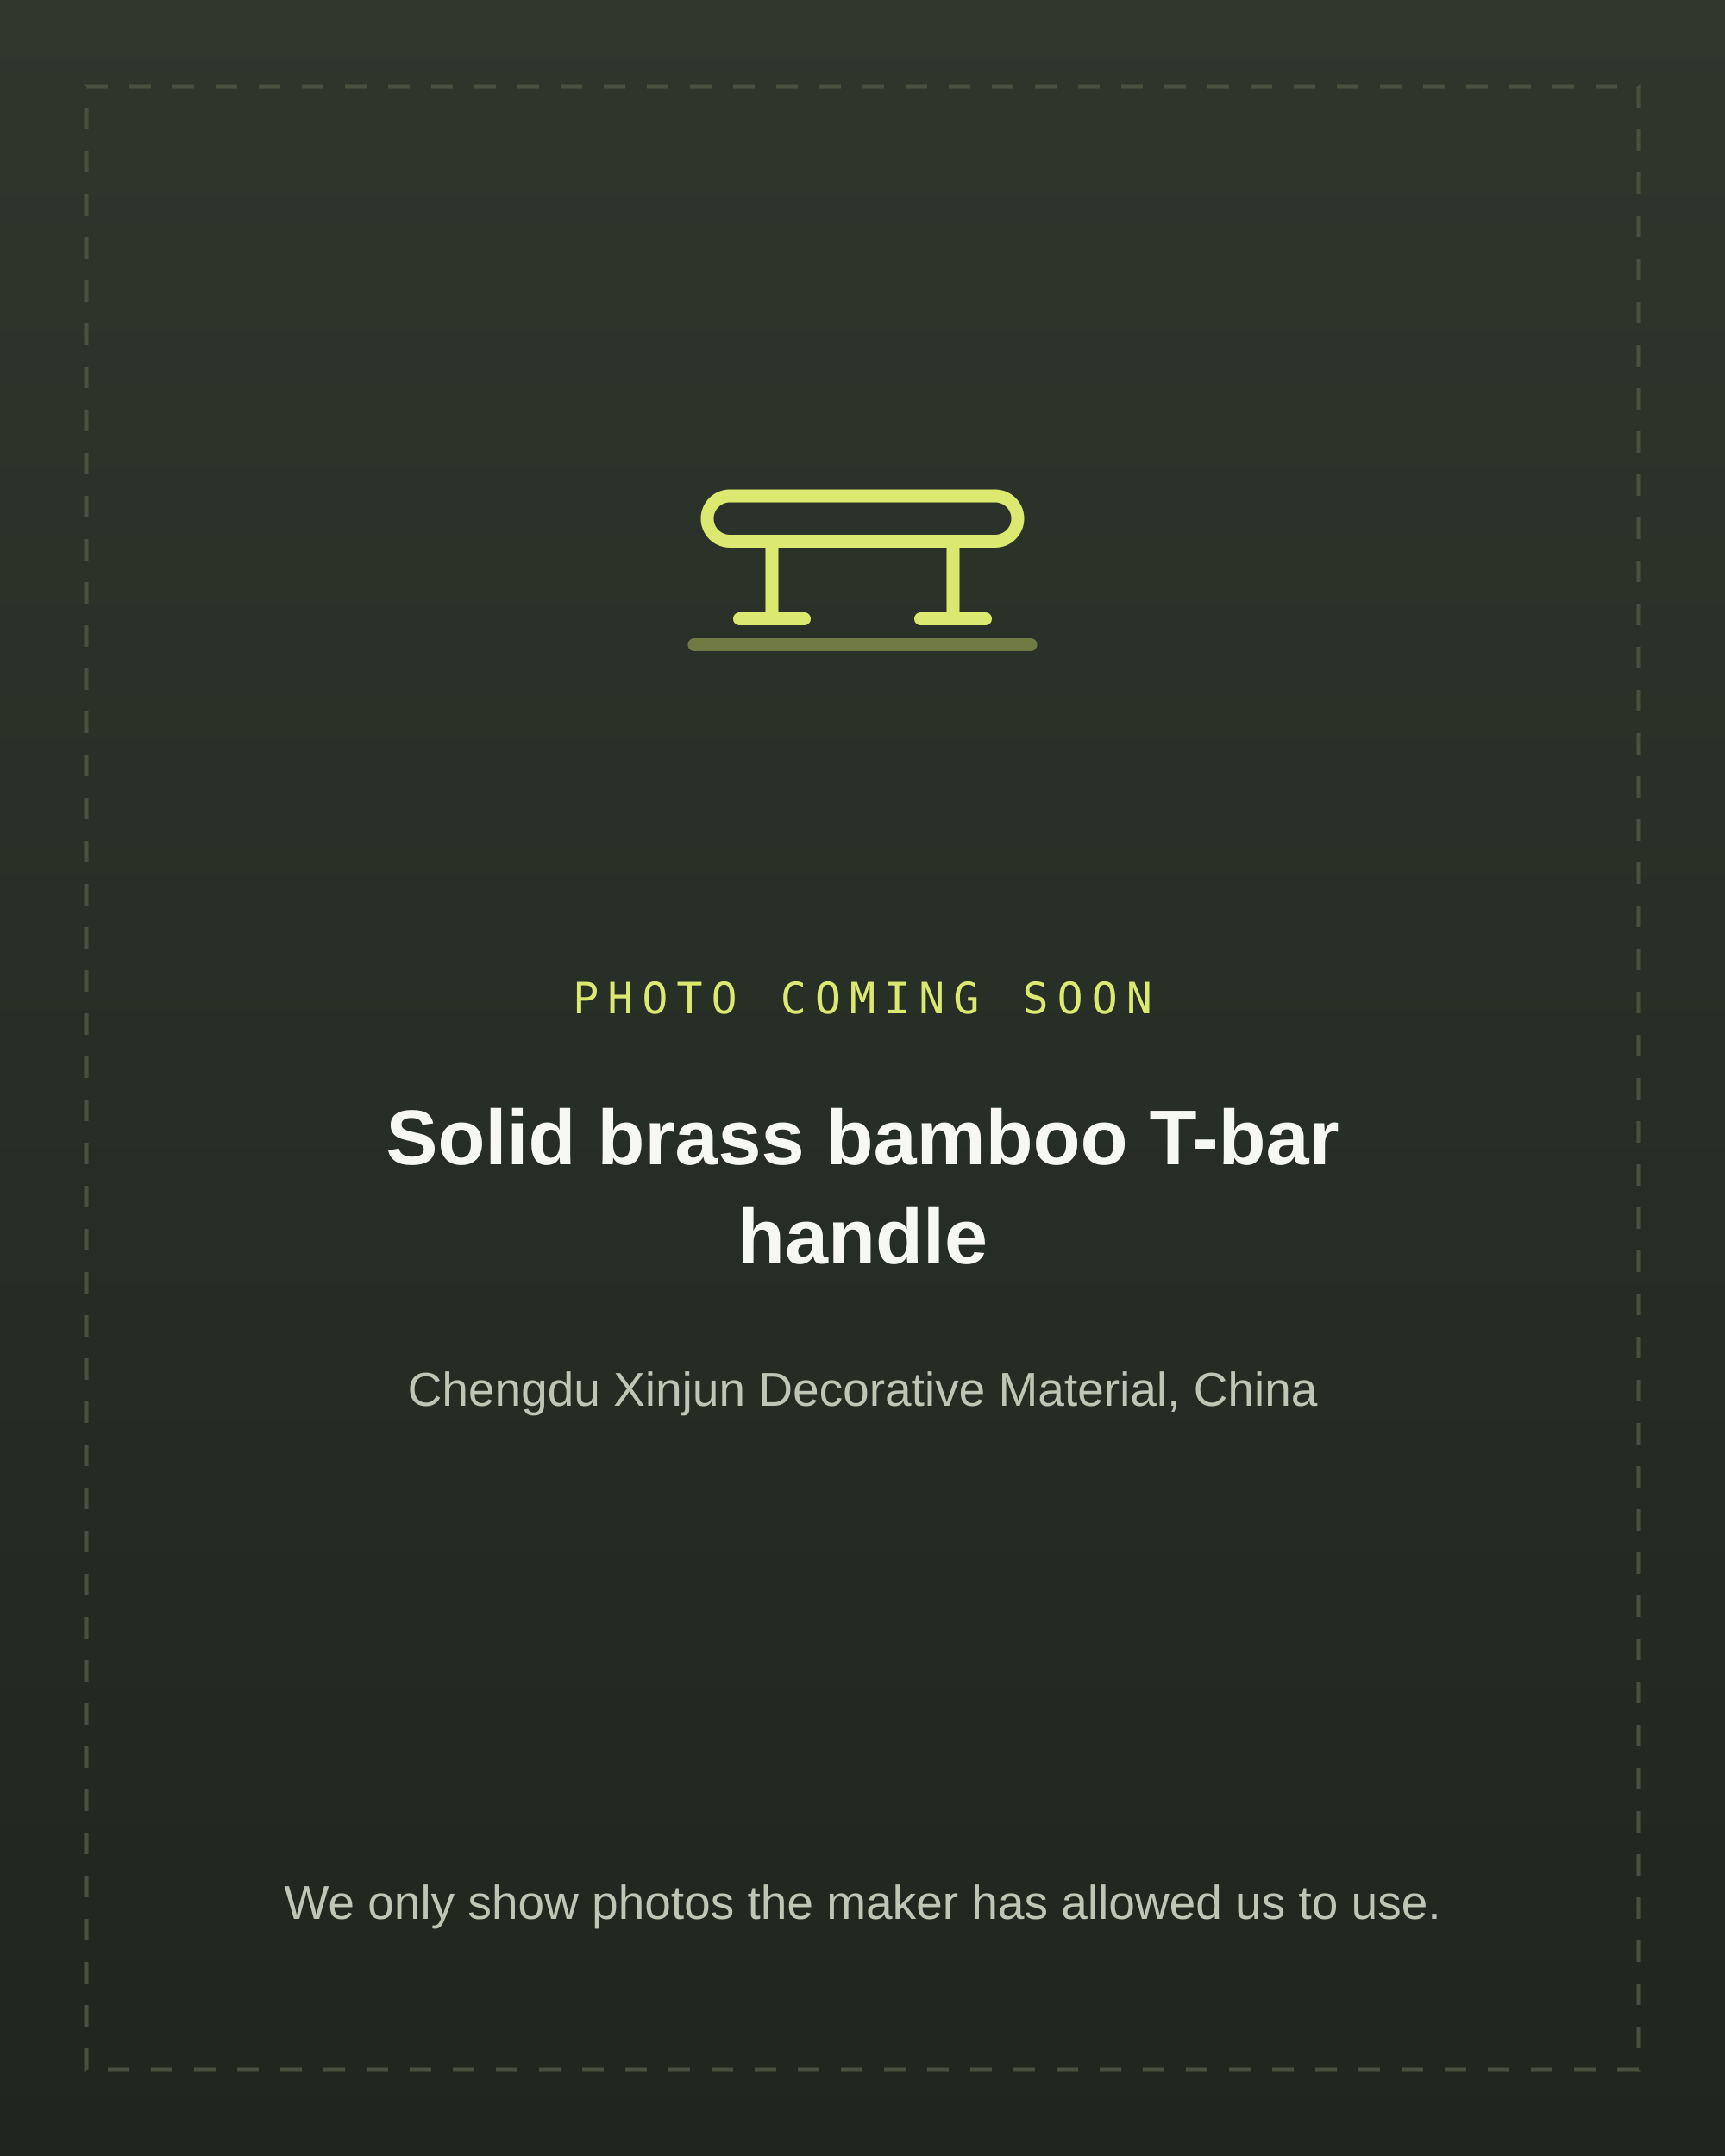
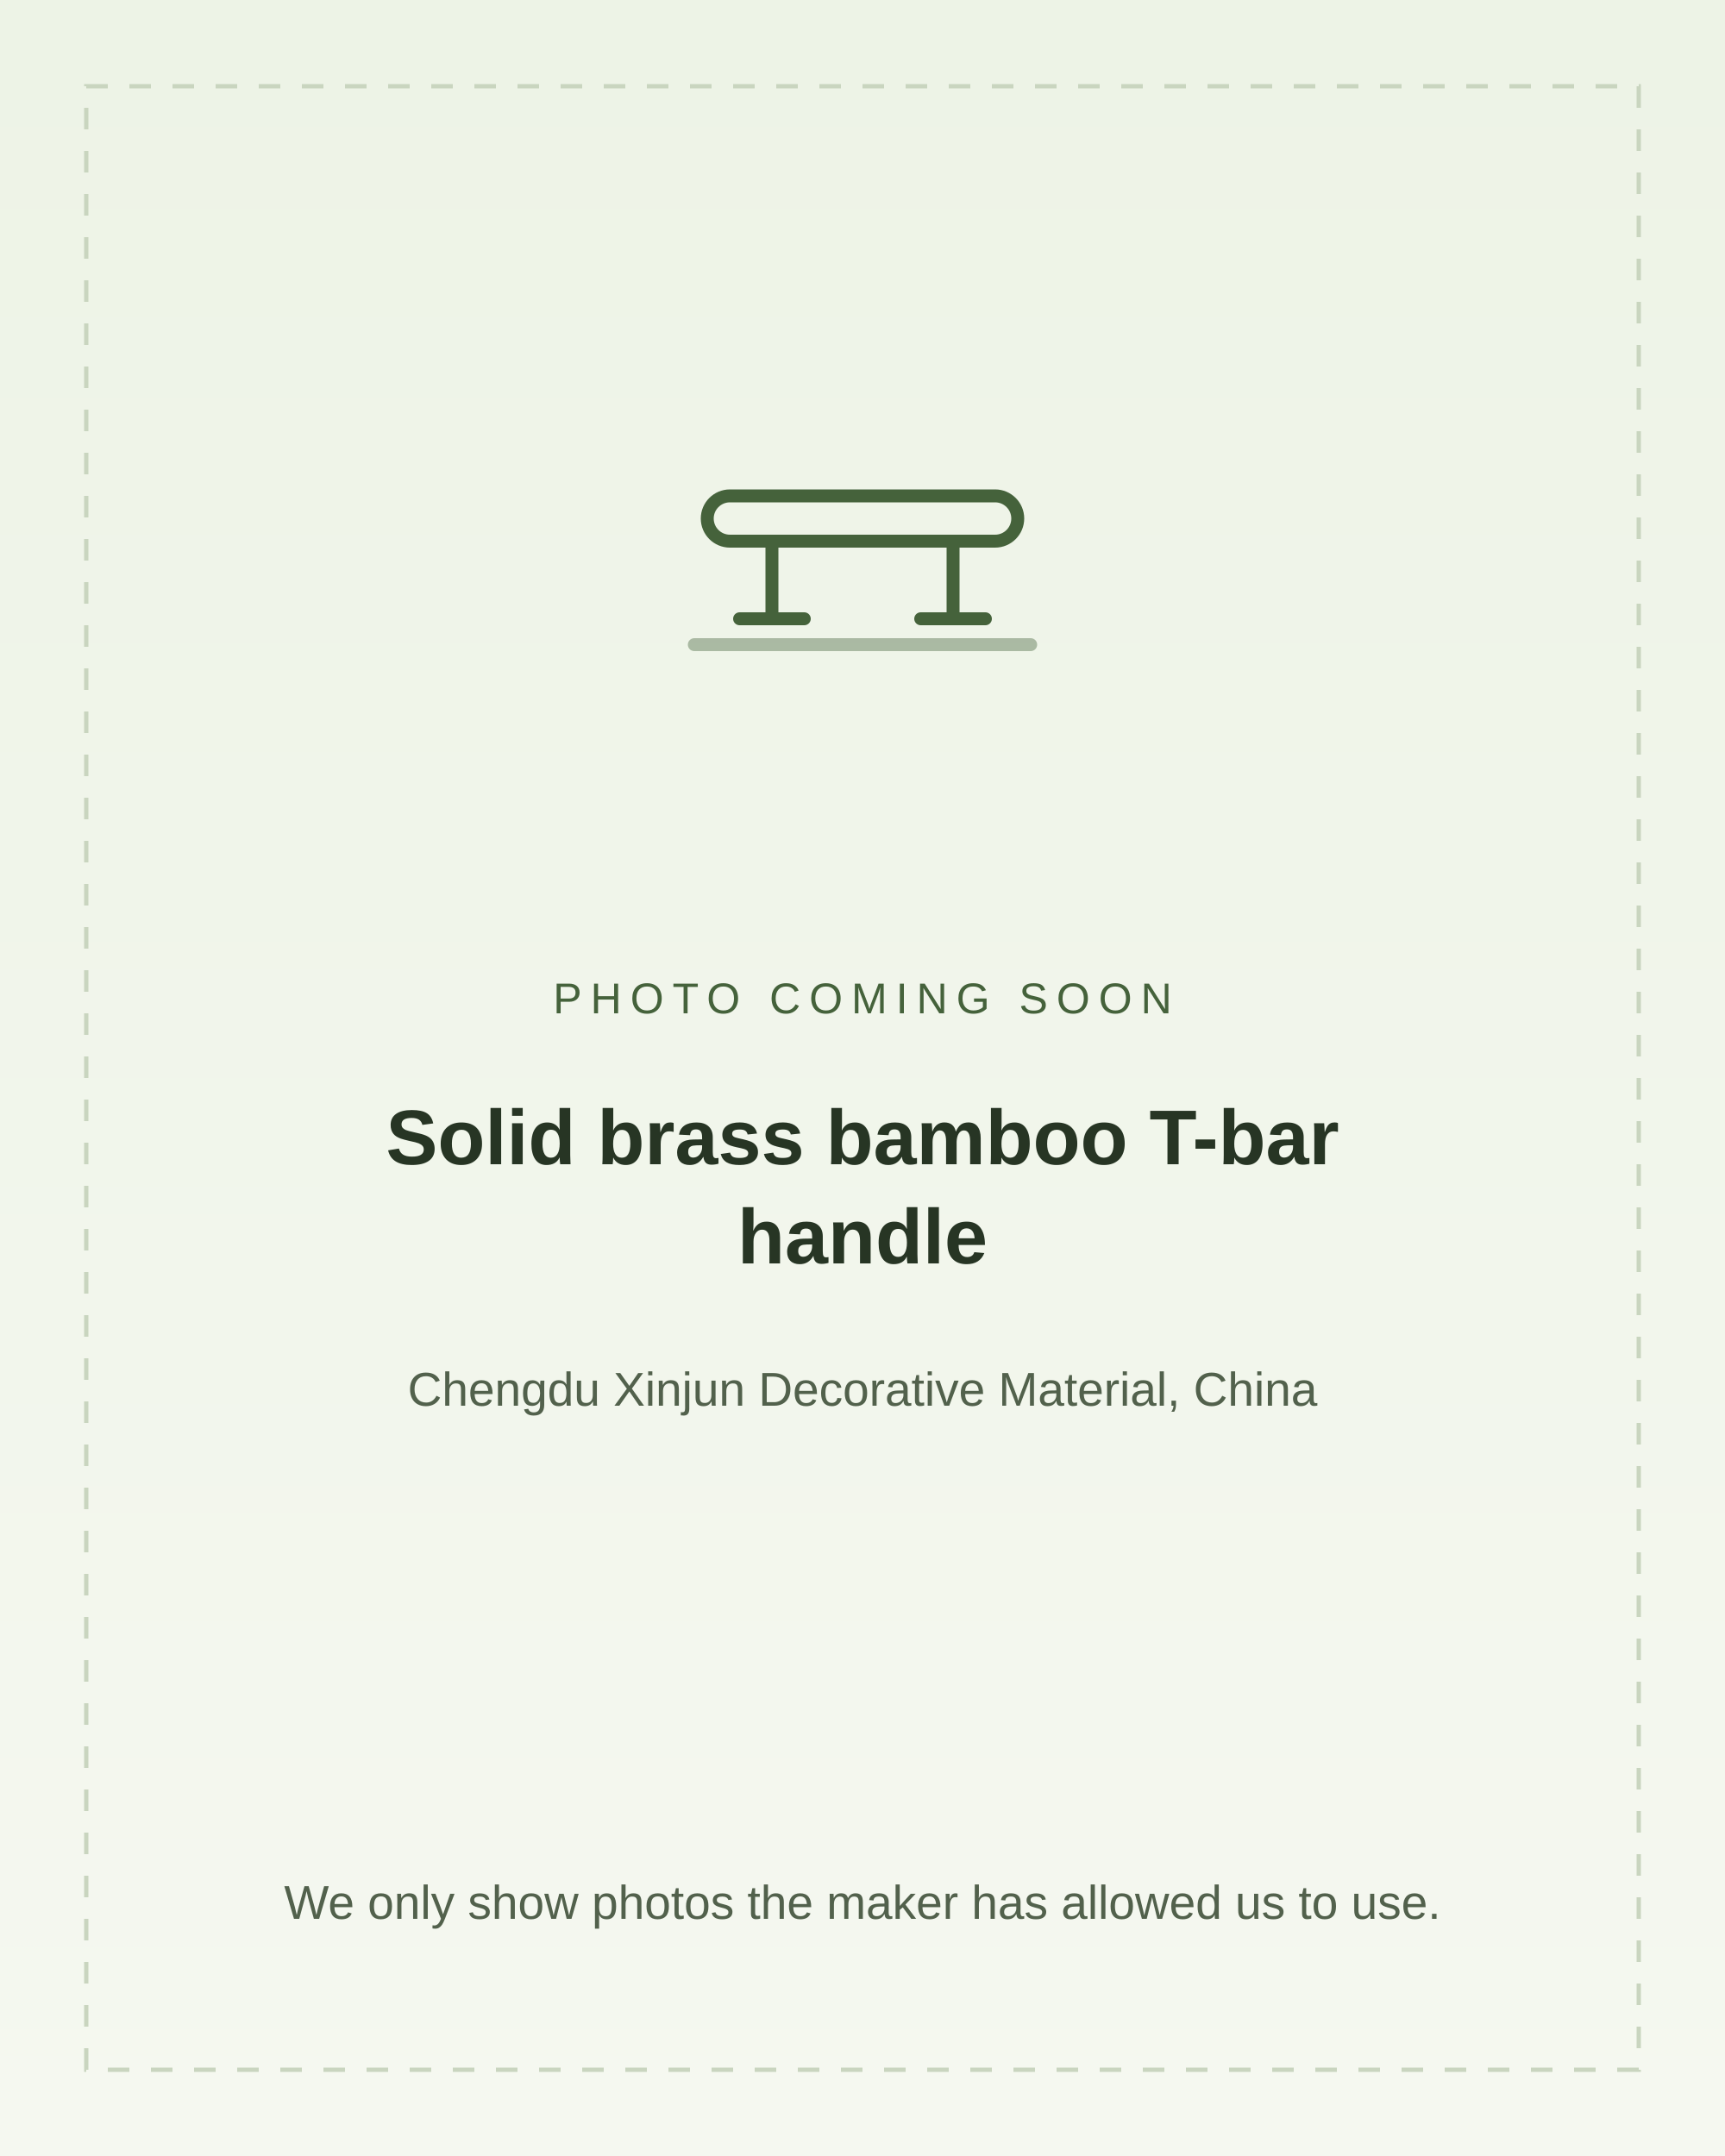
<svg xmlns="http://www.w3.org/2000/svg" viewBox="0 0 800 1000" width="800" height="1000">
  <defs>
    <linearGradient id="bg" x1="0" y1="0" x2="0" y2="1">
-       <stop offset="0" stop-color="#2f362c" />
-       <stop offset="1" stop-color="#20261e" />
+       <stop offset="0" stop-color="#edf3e6" />
+       <stop offset="1" stop-color="#f5f8f0" />
    </linearGradient>
  </defs>
  <rect width="800" height="1000" fill="url(#bg)" />
-   <rect x="40" y="40" width="720" height="920" fill="none" stroke="#48513f" stroke-width="2" stroke-dasharray="10 10" />
-   <g color="#dce970" transform="translate(304 170) scale(3)">
+   <rect x="40" y="40" width="720" height="920" fill="none" stroke="#c9d5bf" stroke-width="2" stroke-dasharray="10 10" />
+   <g color="#45623b" transform="translate(304 170) scale(3)">
    <g fill="none" stroke="currentColor" stroke-width="2" stroke-linecap="round" stroke-linejoin="round">
      <rect x="8" y="20" width="48" height="7" rx="3.5" />
      <path d="M18 27v12M46 27v12M13 39h10M41 39h10" />
      <path d="M6 43h52" stroke-opacity=".4" />
    </g>
  </g>
-   <text x="400" y="470" text-anchor="middle" fill="#dce970" font-family="DM Mono, Consolas, monospace" font-size="20" letter-spacing="4">PHOTO COMING SOON</text>
-   <text x="400" y="540" text-anchor="middle" fill="#f7f8f2" font-family="Manrope, Arial, sans-serif" font-size="36" font-weight="700">Solid brass bamboo T-bar</text>
-   <text x="400" y="586" text-anchor="middle" fill="#f7f8f2" font-family="Manrope, Arial, sans-serif" font-size="36" font-weight="700">handle</text>
-   <text x="400" y="652" text-anchor="middle" fill="#bec7b5" font-family="Manrope, Arial, sans-serif" font-size="22">Chengdu Xinjun Decorative Material, China</text>
-   <text x="400" y="890" text-anchor="middle" fill="#bec7b5" font-family="Manrope, Arial, sans-serif" font-size="22">We only show photos the maker has allowed us to use.</text>
+   <text x="400" y="470" text-anchor="middle" fill="#45623b" font-family="Work Sans, Arial, sans-serif" font-size="20" letter-spacing="4">PHOTO COMING SOON</text>
+   <text x="400" y="540" text-anchor="middle" fill="#273524" font-family="Work Sans, Arial, sans-serif" font-size="36" font-weight="700">Solid brass bamboo T-bar</text>
+   <text x="400" y="586" text-anchor="middle" fill="#273524" font-family="Work Sans, Arial, sans-serif" font-size="36" font-weight="700">handle</text>
+   <text x="400" y="652" text-anchor="middle" fill="#52614c" font-family="Work Sans, Arial, sans-serif" font-size="22">Chengdu Xinjun Decorative Material, China</text>
+   <text x="400" y="890" text-anchor="middle" fill="#52614c" font-family="Work Sans, Arial, sans-serif" font-size="22">We only show photos the maker has allowed us to use.</text>
</svg>
